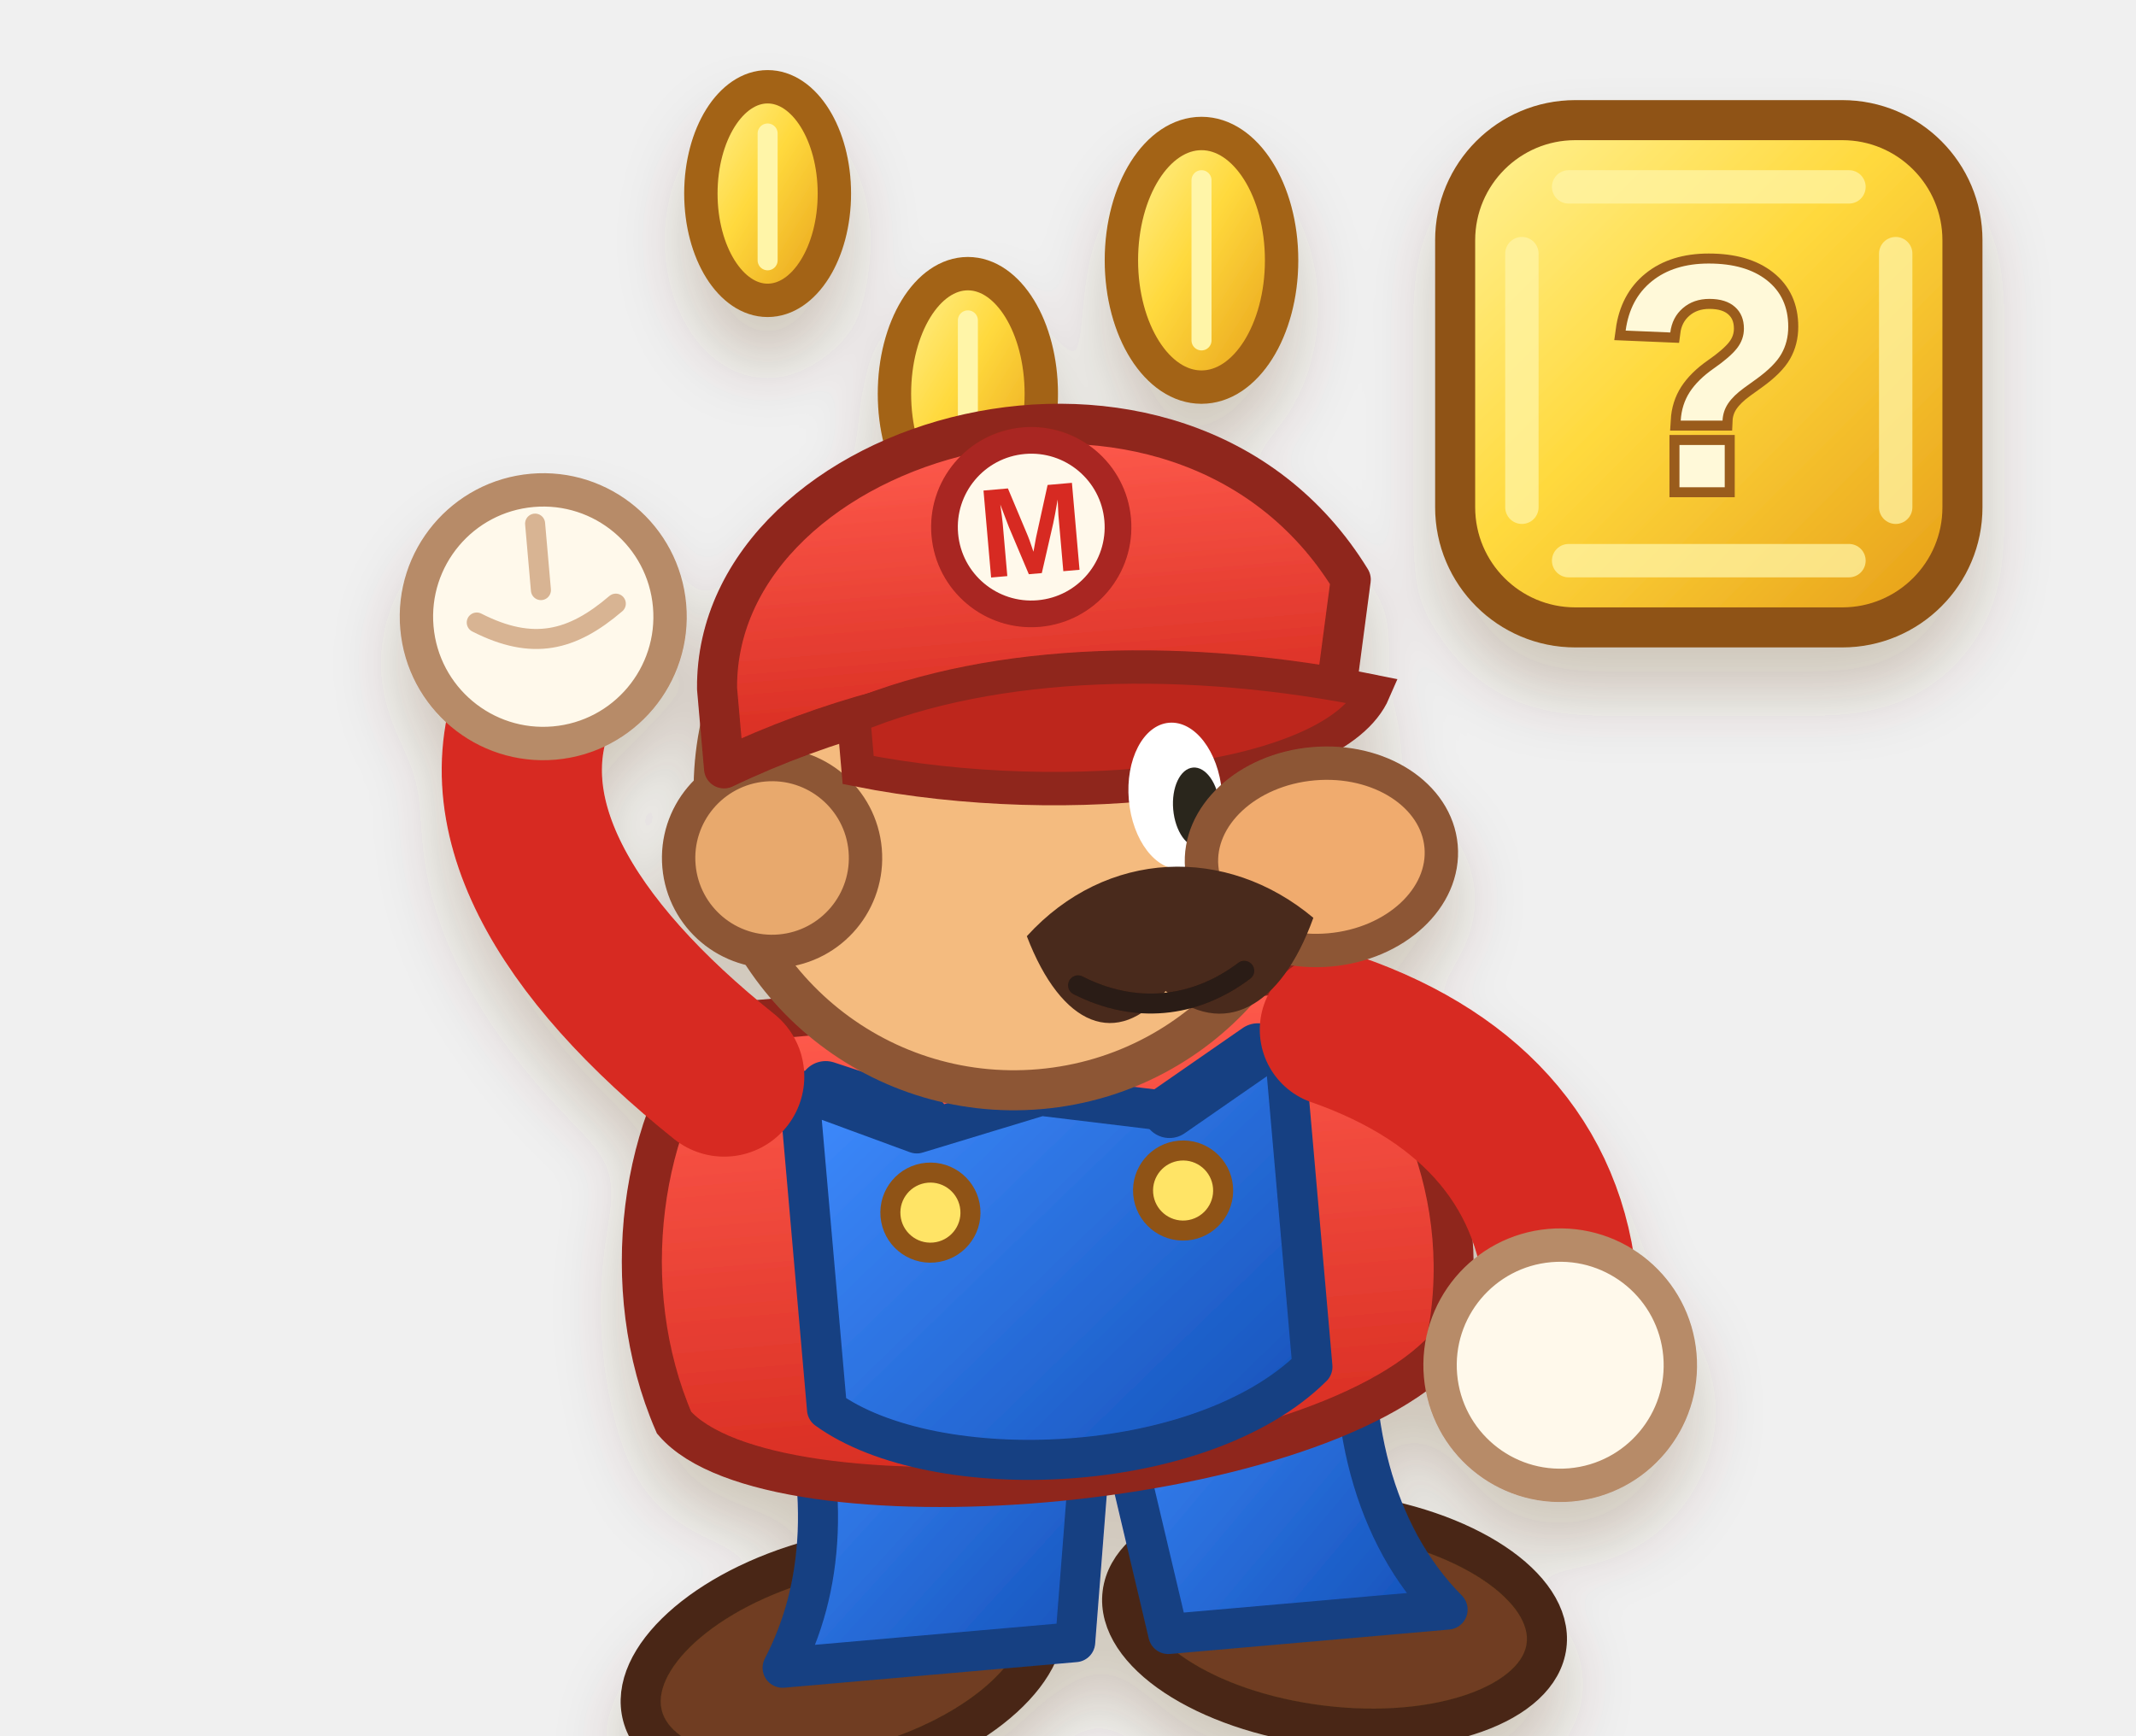
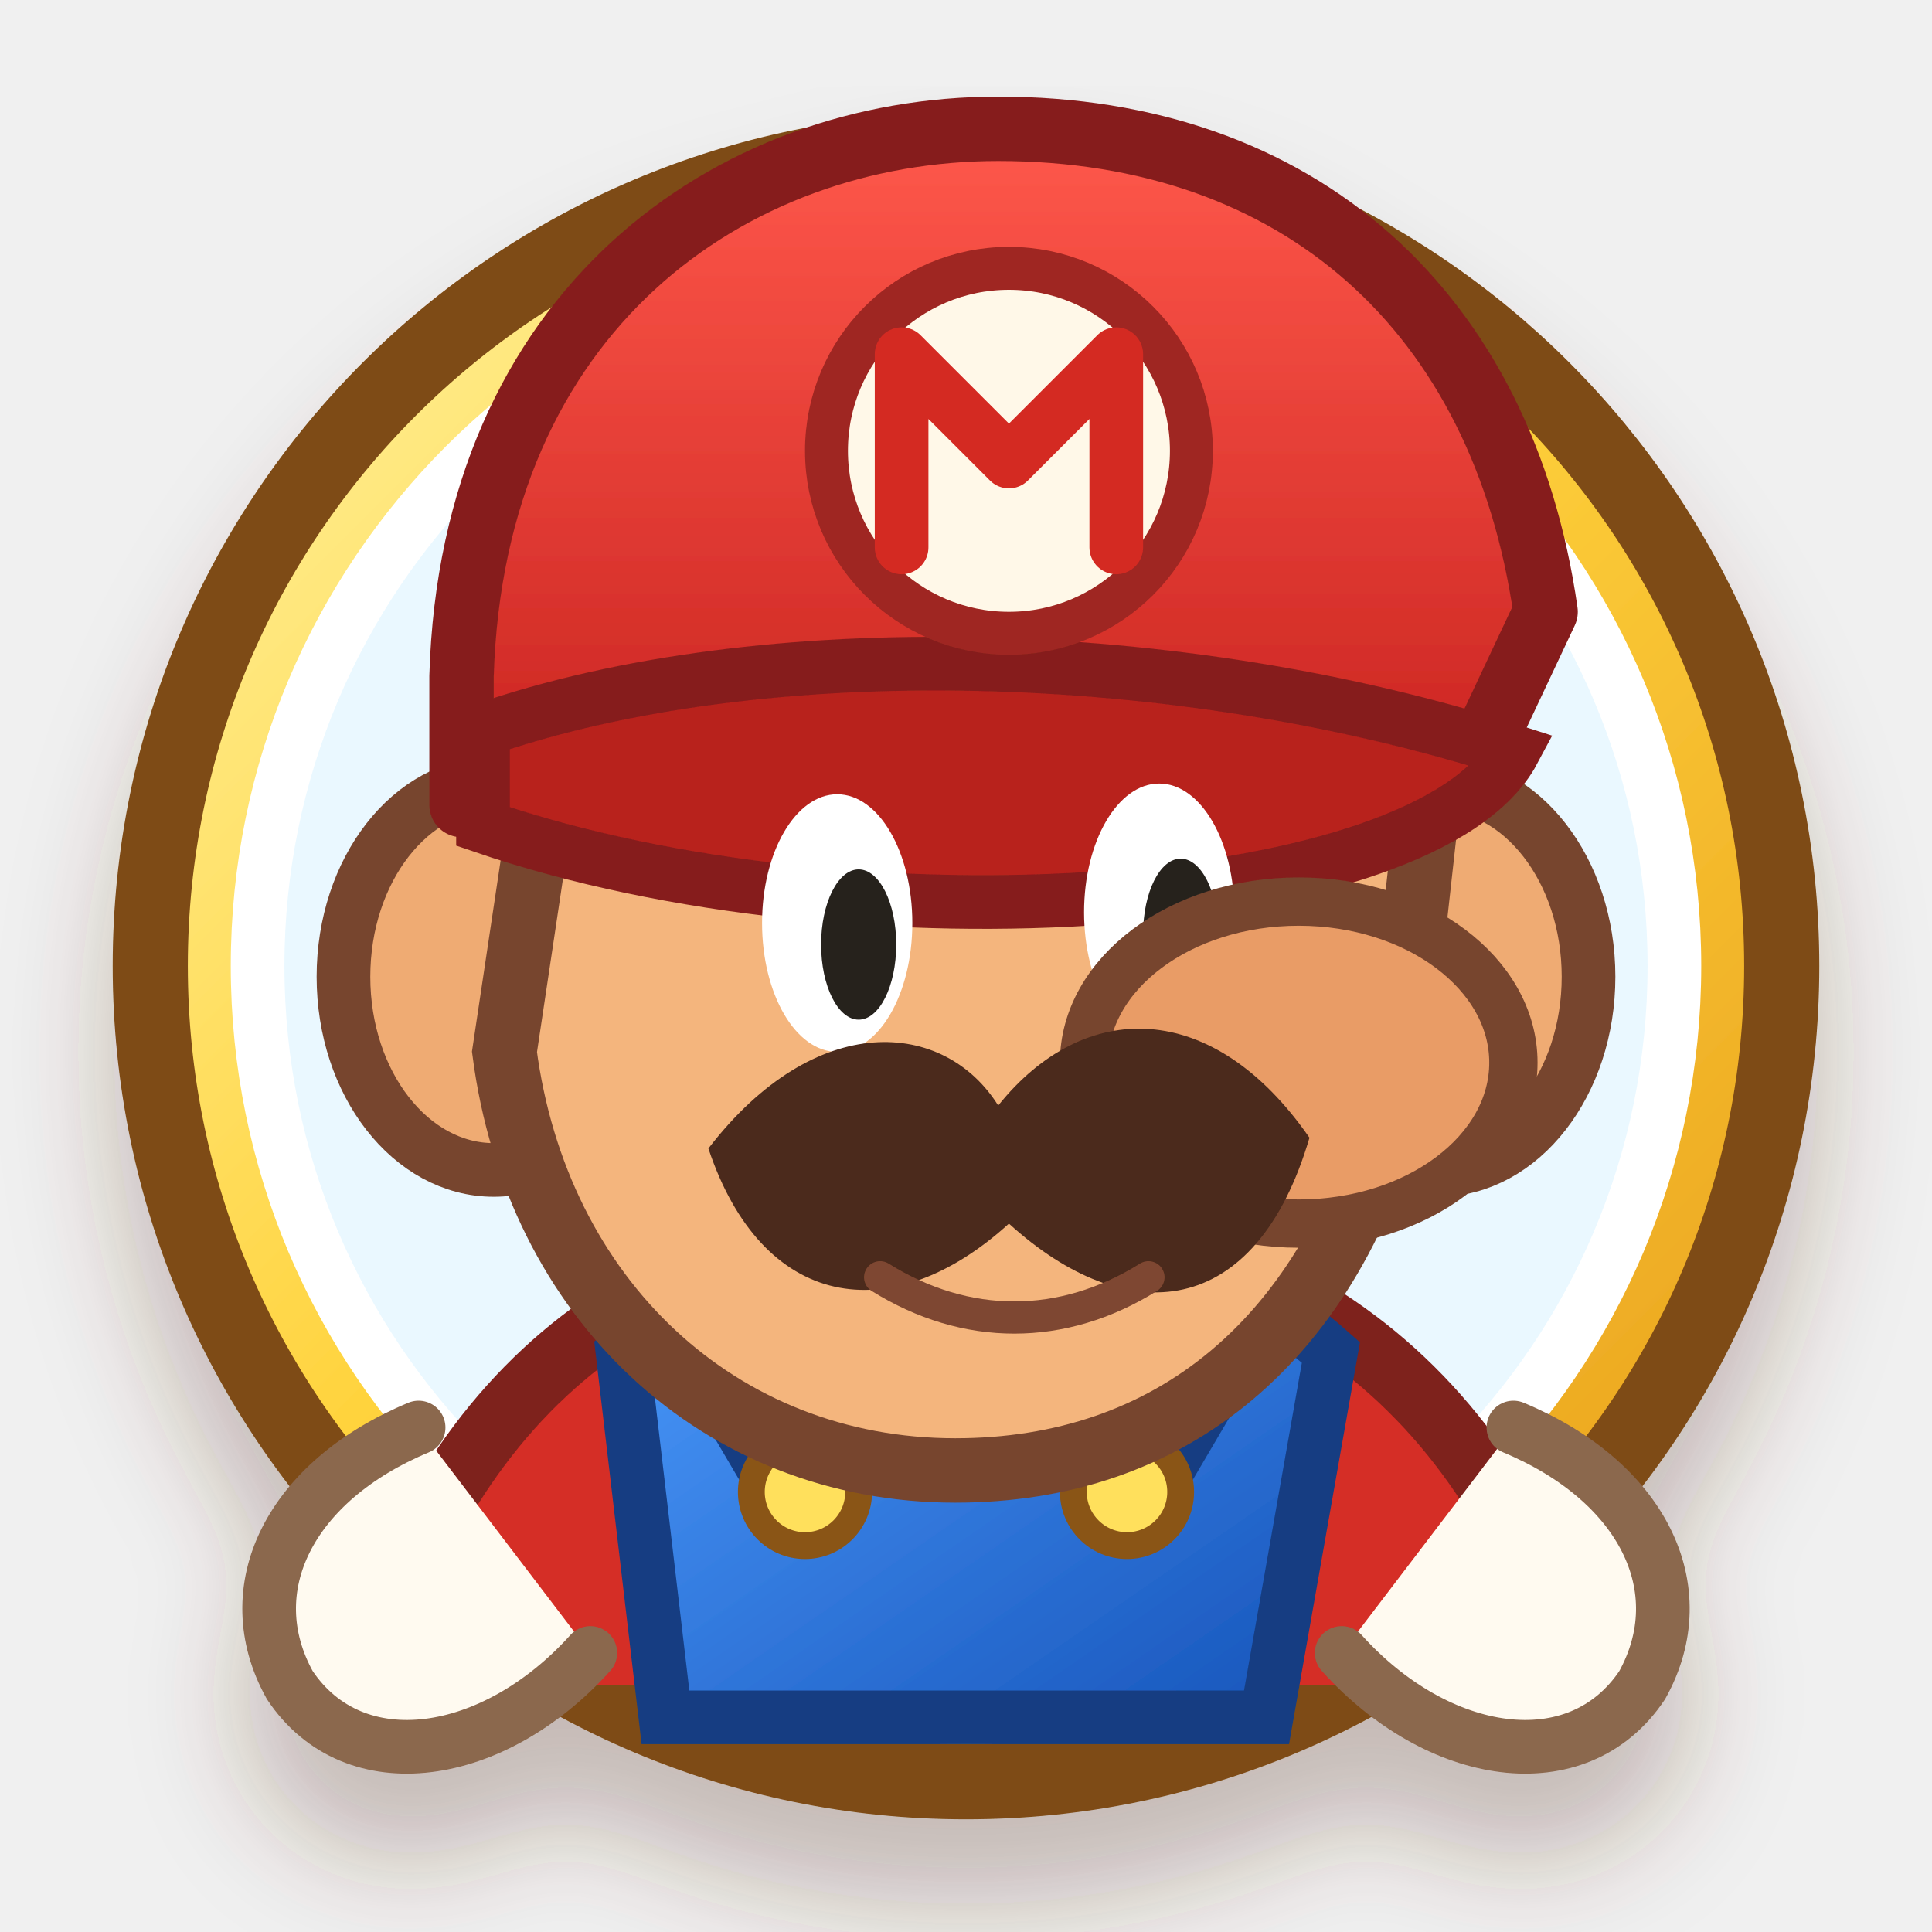
- <svg xmlns="http://www.w3.org/2000/svg" viewBox="0 0 320 260" role="img" aria-labelledby="title desc">
+ <svg xmlns="http://www.w3.org/2000/svg" viewBox="0 0 180 180" role="img" aria-labelledby="title desc">
  <defs>
-     <linearGradient id="red" x1="0" y1="0" x2="0" y2="1">
-       <stop offset="0" stop-color="#ff5b4d" />
-       <stop offset="1" stop-color="#d72c21" />
+     <linearGradient id="badge" x1="0" y1="0" x2="1" y2="1">
+       <stop offset="0" stop-color="#fff5a8" />
+       <stop offset=".45" stop-color="#ffd33d" />
+       <stop offset="1" stop-color="#e69a18" />
    </linearGradient>
-     <linearGradient id="blue" x1="0" y1="0" x2="1" y2="1">
-       <stop offset="0" stop-color="#3f8cff" />
-       <stop offset="1" stop-color="#1451b8" />
+     <linearGradient id="cap" x1="0" y1="0" x2="0" y2="1">
+       <stop offset="0" stop-color="#ff584b" />
+       <stop offset="1" stop-color="#c92320" />
    </linearGradient>
-     <linearGradient id="gold" x1="0" y1="0" x2="1" y2="1">
-       <stop offset="0" stop-color="#fff39a" />
-       <stop offset="0.45" stop-color="#ffd93d" />
-       <stop offset="1" stop-color="#e59b16" />
+     <linearGradient id="overalls" x1="0" y1="0" x2="1" y2="1">
+       <stop offset="0" stop-color="#4d9dff" />
+       <stop offset="1" stop-color="#1653b9" />
    </linearGradient>
-     <filter id="shadow" x="-30%" y="-30%" width="170%" height="180%">
-       <feDropShadow dx="0" dy="7" stdDeviation="5" flood-color="#5b3215" flood-opacity=".22" />
+     <filter id="shadow" x="-35%" y="-35%" width="180%" height="190%">
+       <feDropShadow dx="0" dy="8" stdDeviation="5" flood-color="#5c351c" flood-opacity=".28" />
    </filter>
  </defs>
  <g filter="url(#shadow)">
-     <g transform="translate(218 18)">
-       <rect width="76" height="76" rx="18" fill="url(#gold)" stroke="#8f5315" stroke-width="6" />
-       <path d="M17 10h42M10 20v38M66 20v38M17 66h42" fill="none" stroke="#fff4a6" stroke-width="5" stroke-linecap="round" opacity=".75" />
-       <text x="38" y="55" text-anchor="middle" font-family="Arial Rounded MT Bold,Arial,sans-serif" font-size="48" font-weight="900" fill="#fff9d9" stroke="#9a5c1d" stroke-width="3" paint-order="stroke">?</text>
-     </g>
-     <g fill="url(#gold)" stroke="#a36316" stroke-width="5">
-       <ellipse cx="180" cy="39" rx="12" ry="19" />
-       <ellipse cx="145" cy="59" rx="11" ry="18" />
-       <ellipse cx="115" cy="29" rx="10" ry="16" />
-     </g>
-     <g fill="none" stroke="#fff5a8" stroke-width="3" stroke-linecap="round">
-       <path d="M180 27v24" />
-       <path d="M145 48v22" />
-       <path d="M115 20v19" />
-     </g>
-     <g transform="translate(36 42) rotate(-5 110 112)">
-       <ellipse cx="82" cy="205" rx="31" ry="16" fill="#6f3e20" stroke="#492817" stroke-width="6" transform="rotate(-10 82 205)" />
-       <ellipse cx="156" cy="205" rx="32" ry="16" fill="#6f3e20" stroke="#492817" stroke-width="6" transform="rotate(12 156 205)" />
-       <path d="M78 158c5 21 2 36-5 47h44l8-48z" fill="url(#blue)" stroke="#173f82" stroke-width="6" stroke-linejoin="round" />
-       <path d="M124 157l7 48h42c-10-12-13-30-9-49z" fill="url(#blue)" stroke="#173f82" stroke-width="6" stroke-linejoin="round" />
-       <path d="M72 108c-13 13-19 38-12 59 13 18 94 19 116-1 7-22-1-45-15-58z" fill="url(#red)" stroke="#8f251d" stroke-width="6" />
-       <path d="M83 119v48c15 13 55 15 73 0v-49l-18 9-19-4-19 4z" fill="url(#blue)" stroke="#173f82" stroke-width="6" stroke-linejoin="round" />
-       <path d="M87 119l14 6M152 119l-14 8" stroke="#173f82" stroke-width="8" stroke-linecap="round" />
-       <circle cx="101" cy="139" r="6" fill="#ffe466" stroke="#8f5315" stroke-width="3" />
-       <circle cx="139" cy="139" r="6" fill="#ffe466" stroke="#8f5315" stroke-width="3" />
-       <path d="M72 116C50 95 39 73 50 55" fill="none" stroke="#d72c21" stroke-width="24" stroke-linecap="round" />
-       <circle cx="51" cy="45" r="19" fill="#fff9eb" stroke="#b78b67" stroke-width="5" />
-       <path d="M41 45c8 5 14 4 21-1M51 31v10" fill="none" stroke="#d8b493" stroke-width="3" stroke-linecap="round" />
-       <path d="M164 117c20 9 31 24 30 44" fill="none" stroke="#d72c21" stroke-width="23" stroke-linecap="round" />
-       <circle cx="193" cy="170" r="18" fill="#fff9eb" stroke="#b78b67" stroke-width="5" />
-       <rect x="100" y="91" width="40" height="27" rx="13" fill="#f1b678" stroke="#8d5736" stroke-width="5" />
-       <circle cx="119" cy="77" r="45" fill="#f4bb7f" stroke="#8d5736" stroke-width="6" />
-       <circle cx="82" cy="84" r="14" fill="#e8a96d" stroke="#8d5736" stroke-width="5" />
-       <path d="M82 53c6-28 68-39 85 3-16 4-31 2-47-3-11 8-22 12-38 12z" fill="#63391f" />
-       <path d="M76 58c3-38 74-52 96-8l-4 18c-25-9-60-10-92 2z" fill="url(#red)" stroke="#8f251d" stroke-width="6" stroke-linejoin="round" />
-       <circle cx="125" cy="38" r="13" fill="#fff9eb" stroke="#a92520" stroke-width="4" />
-       <text x="125" y="45" text-anchor="middle" font-family="Arial Rounded MT Bold,Arial,sans-serif" font-size="19" font-weight="900" fill="#d72c21">M</text>
-       <path d="M96 64c22-7 51-5 78 3-7 13-47 14-78 5z" fill="#bd261e" stroke="#8f251d" stroke-width="5" />
-       <ellipse cx="143" cy="80" rx="7" ry="11" fill="#fff" />
-       <ellipse cx="146" cy="82" rx="3.5" ry="6" fill="#2b261f" />
-       <ellipse cx="164" cy="91" rx="18" ry="14" fill="#f0ab6e" stroke="#8d5736" stroke-width="5" />
-       <path d="M119 99c13-12 31-11 43 1-6 13-15 17-23 9-8 8-16 4-20-10z" fill="#4a2b1c" />
-       <path d="M126 107c8 5 17 5 25 0" fill="none" stroke="#2c1b13" stroke-width="3" stroke-linecap="round" />
-     </g>
+     <circle cx="90" cy="90" r="76" fill="url(#badge)" stroke="#7e4b16" stroke-width="7" />
+     <circle cx="90" cy="90" r="66" fill="#eaf8ff" stroke="#fff" stroke-width="5" />
+     <path d="M34 157c8-28 27-43 56-43s49 15 57 43" fill="#d52d25" stroke="#7e201d" stroke-width="6" stroke-linejoin="round" />
+     <path d="M58 126c9-8 20-12 32-12 13 0 25 4 34 12l-6 34H62z" fill="url(#overalls)" stroke="#153e82" stroke-width="5" />
+     <path d="M63 120l10 17M117 120l-10 17" fill="none" stroke="#153e82" stroke-width="8" stroke-linecap="round" />
+     <circle cx="75" cy="139" r="5" fill="#ffe05c" stroke="#8a5418" stroke-width="2.5" />
+     <circle cx="105" cy="139" r="5" fill="#ffe05c" stroke="#8a5418" stroke-width="2.5" />
+     <ellipse cx="46" cy="91" rx="14" ry="18" fill="#efab73" stroke="#77452f" stroke-width="5" />
+     <ellipse cx="134" cy="91" rx="14" ry="18" fill="#efab73" stroke="#77452f" stroke-width="5" />
+     <path d="M53 58c6-25 67-35 81 8l-4 36c-6 23-21 35-41 35-22 0-39-16-42-39z" fill="#f4b57d" stroke="#77452f" stroke-width="6" />
+     <path d="M49 72c-1-25 17-43 42-43 24 0 42 17 42 42-9-8-20-12-31-13-14 12-31 16-53 14z" fill="#55301e" />
+     <path d="M43 63c1-34 25-51 50-51 28 0 47 17 51 45l-8 17c-26-9-60-10-93 1z" fill="url(#cap)" stroke="#861f1c" stroke-width="6" stroke-linejoin="round" />
+     <path d="M45 68c26-9 65-8 96 2-8 15-61 19-96 7z" fill="#b8201c" stroke="#861f1c" stroke-width="5" />
+     <circle cx="94" cy="42" r="17" fill="#fff8e8" stroke="#9f2722" stroke-width="4" />
+     <path d="M84 51V33l10 10 10-10v18" fill="none" stroke="#d42924" stroke-width="5" stroke-linecap="round" stroke-linejoin="round" />
+     <ellipse cx="78" cy="86" rx="7" ry="12" fill="#fff" />
+     <ellipse cx="80" cy="88" rx="3.5" ry="7" fill="#27231f" />
+     <ellipse cx="108" cy="85" rx="7" ry="12" fill="#fff" />
+     <ellipse cx="110" cy="87" rx="3.5" ry="7" fill="#27231f" />
+     <ellipse cx="121" cy="99" rx="20" ry="15" fill="#e99c66" stroke="#77452f" stroke-width="4.5" />
+     <path d="M66 107c10-13 22-12 27-4 8-10 20-10 29 3-5 17-17 18-28 8-11 10-23 8-28-7z" fill="#4b291b" />
+     <path d="M82 119c8 5 17 5 25 0" fill="none" stroke="#7e4730" stroke-width="3" stroke-linecap="round" />
+     <path d="M39 133c-12 5-17 15-12 24 6 9 19 7 28-3" fill="#fffaf0" stroke="#8b674e" stroke-width="5" stroke-linecap="round" />
+     <path d="M141 133c12 5 17 15 12 24-6 9-19 7-28-3" fill="#fffaf0" stroke="#8b674e" stroke-width="5" stroke-linecap="round" />
  </g>
</svg>
